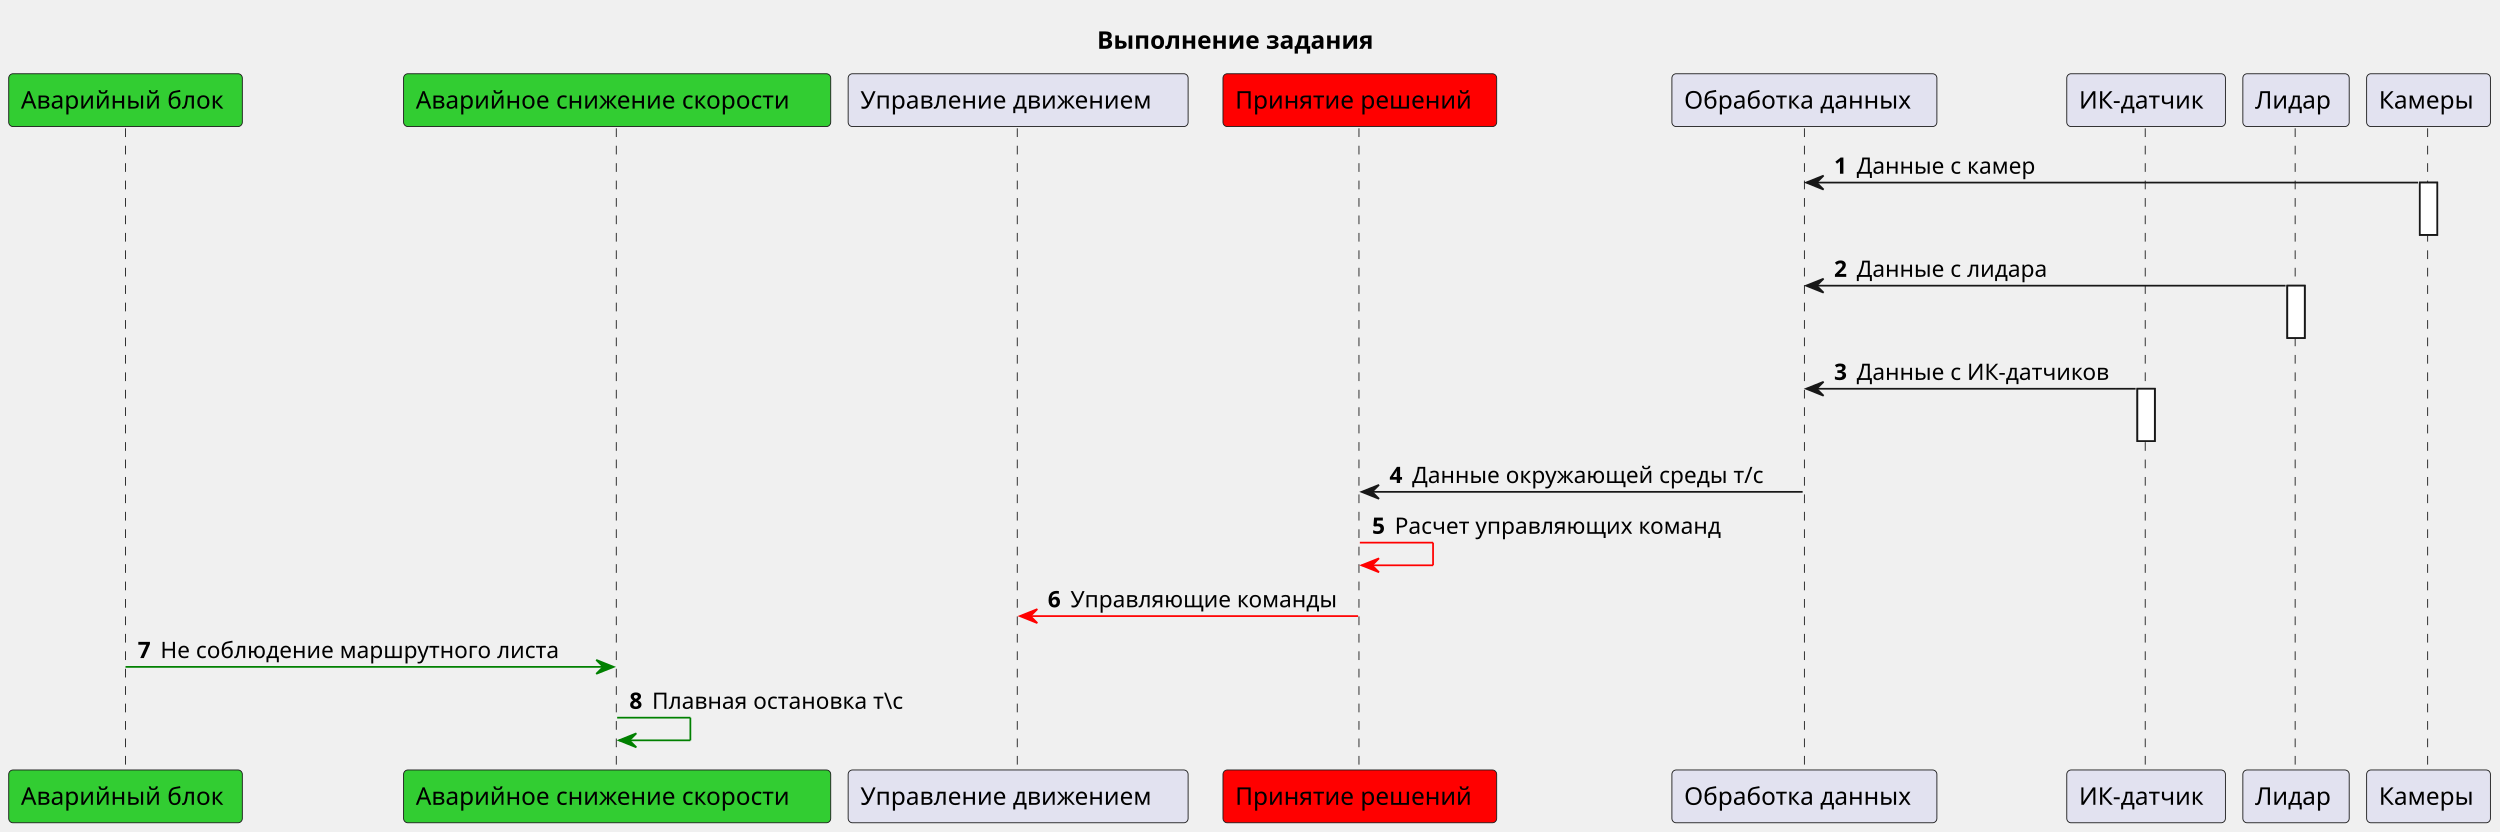
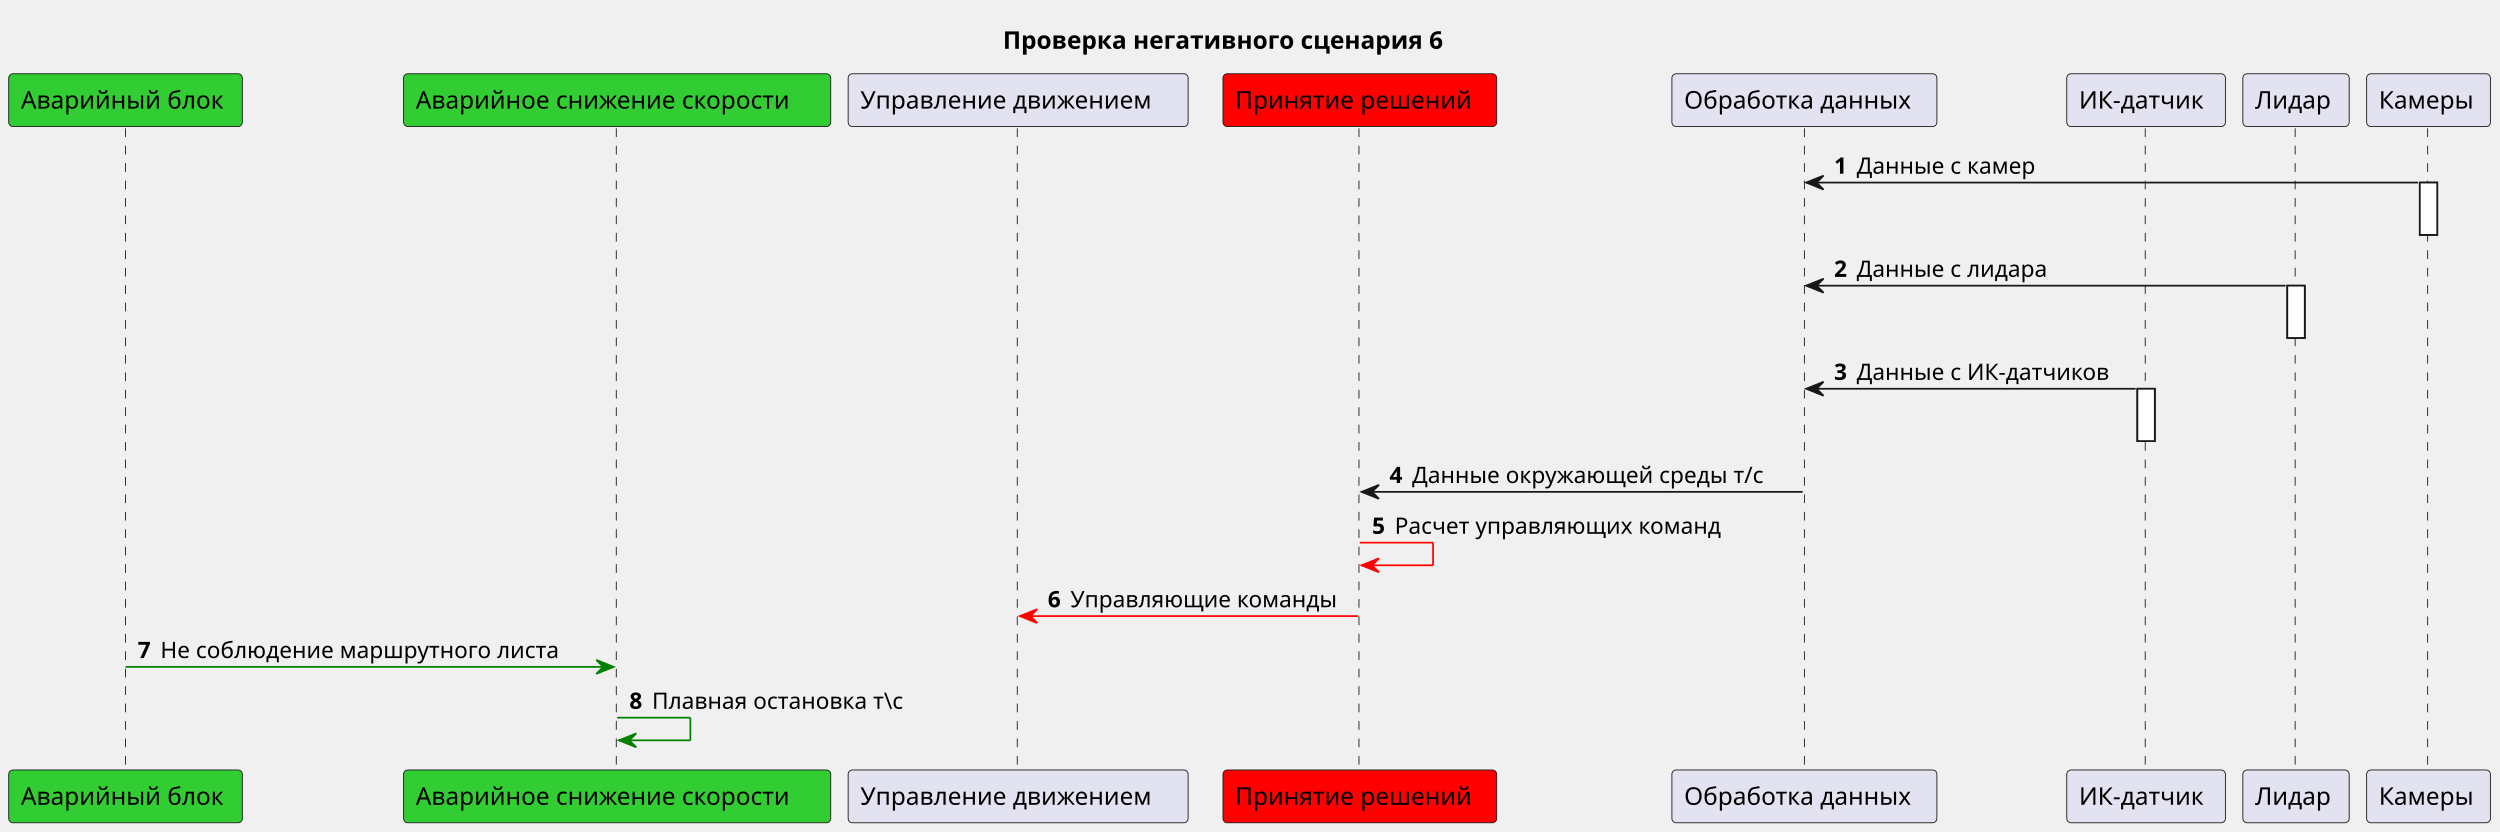
<svg xmlns="http://www.w3.org/2000/svg" contentStyleType="text/css" height="477px" preserveAspectRatio="none" style="width:1434px;height:477px;background:#FFFFFF;" version="1.1" viewBox="0 0 1434 477" width="1434px" zoomAndPan="magnify">
  <defs />
  <g>
-     <text fill="#000000" font-family="sans-serif" font-size="14" font-weight="bold" lengthAdjust="spacing" textLength="174" x="629.25" y="27.995">Выполнение задания</text>
+     <text fill="#000000" font-family="sans-serif" font-size="14" font-weight="bold" lengthAdjust="spacing" textLength="282" x="575.25" y="27.995">Проверка негативного сценария 6</text>
    <rect fill="#FFFFFF" height="30" style="stroke:#181818;stroke-width:1.0;" width="10" x="1226" y="222.992" />
    <rect fill="#FFFFFF" height="30" style="stroke:#181818;stroke-width:1.0;" width="10" x="1312" y="163.859" />
    <rect fill="#FFFFFF" height="30" style="stroke:#181818;stroke-width:1.0;" width="10" x="1388" y="104.727" />
    <line style="stroke:#181818;stroke-width:0.5;stroke-dasharray:5.0,5.0;" x1="72" x2="72" y1="73.594" y2="442.656" />
    <line style="stroke:#181818;stroke-width:0.5;stroke-dasharray:5.0,5.0;" x1="353.5" x2="353.5" y1="73.594" y2="442.656" />
    <line style="stroke:#181818;stroke-width:0.5;stroke-dasharray:5.0,5.0;" x1="583.5" x2="583.5" y1="73.594" y2="442.656" />
    <line style="stroke:#181818;stroke-width:0.5;stroke-dasharray:5.0,5.0;" x1="779.5" x2="779.5" y1="73.594" y2="442.656" />
    <line style="stroke:#181818;stroke-width:0.5;stroke-dasharray:5.0,5.0;" x1="1035" x2="1035" y1="73.594" y2="442.656" />
    <line style="stroke:#181818;stroke-width:0.5;stroke-dasharray:5.0,5.0;" x1="1230.5" x2="1230.5" y1="73.594" y2="442.656" />
    <line style="stroke:#181818;stroke-width:0.5;stroke-dasharray:5.0,5.0;" x1="1316.5" x2="1316.5" y1="73.594" y2="442.656" />
    <line style="stroke:#181818;stroke-width:0.5;stroke-dasharray:5.0,5.0;" x1="1392.5" x2="1392.5" y1="73.594" y2="442.656" />
    <rect fill="#32CD32" height="30.297" rx="2.5" ry="2.5" style="stroke:#181818;stroke-width:0.5;" width="134" x="5" y="42.297" />
    <text fill="#000000" font-family="sans-serif" font-size="14" lengthAdjust="spacing" textLength="120" x="12" y="62.292">Аварийный блок</text>
    <rect fill="#32CD32" height="30.297" rx="2.5" ry="2.5" style="stroke:#181818;stroke-width:0.5;" width="134" x="5" y="441.656" />
    <text fill="#000000" font-family="sans-serif" font-size="14" lengthAdjust="spacing" textLength="120" x="12" y="461.651">Аварийный блок</text>
    <rect fill="#32CD32" height="30.297" rx="2.5" ry="2.5" style="stroke:#181818;stroke-width:0.5;" width="245" x="231.5" y="42.297" />
    <text fill="#000000" font-family="sans-serif" font-size="14" lengthAdjust="spacing" textLength="231" x="238.5" y="62.292">Аварийное снижение скорости</text>
    <rect fill="#32CD32" height="30.297" rx="2.5" ry="2.5" style="stroke:#181818;stroke-width:0.5;" width="245" x="231.5" y="441.656" />
    <text fill="#000000" font-family="sans-serif" font-size="14" lengthAdjust="spacing" textLength="231" x="238.5" y="461.651">Аварийное снижение скорости</text>
    <rect fill="#E2E2F0" height="30.297" rx="2.5" ry="2.5" style="stroke:#181818;stroke-width:0.5;" width="195" x="486.5" y="42.297" />
    <text fill="#000000" font-family="sans-serif" font-size="14" lengthAdjust="spacing" textLength="177" x="493.5" y="62.292">Управление движением</text>
    <rect fill="#E2E2F0" height="30.297" rx="2.5" ry="2.5" style="stroke:#181818;stroke-width:0.5;" width="195" x="486.5" y="441.656" />
    <text fill="#000000" font-family="sans-serif" font-size="14" lengthAdjust="spacing" textLength="177" x="493.5" y="461.651">Управление движением</text>
    <rect fill="#FF0000" height="30.297" rx="2.5" ry="2.5" style="stroke:#181818;stroke-width:0.5;" width="157" x="701.5" y="42.297" />
    <text fill="#000000" font-family="sans-serif" font-size="14" lengthAdjust="spacing" textLength="143" x="708.5" y="62.292">Принятие решений</text>
    <rect fill="#FF0000" height="30.297" rx="2.5" ry="2.5" style="stroke:#181818;stroke-width:0.5;" width="157" x="701.5" y="441.656" />
    <text fill="#000000" font-family="sans-serif" font-size="14" lengthAdjust="spacing" textLength="143" x="708.5" y="461.651">Принятие решений</text>
    <rect fill="#E2E2F0" height="30.297" rx="2.5" ry="2.5" style="stroke:#181818;stroke-width:0.5;" width="152" x="959" y="42.297" />
    <text fill="#000000" font-family="sans-serif" font-size="14" lengthAdjust="spacing" textLength="138" x="966" y="62.292">Обработка данных</text>
    <rect fill="#E2E2F0" height="30.297" rx="2.5" ry="2.5" style="stroke:#181818;stroke-width:0.5;" width="152" x="959" y="441.656" />
    <text fill="#000000" font-family="sans-serif" font-size="14" lengthAdjust="spacing" textLength="138" x="966" y="461.651">Обработка данных</text>
    <rect fill="#E2E2F0" height="30.297" rx="2.5" ry="2.5" style="stroke:#181818;stroke-width:0.5;" width="91" x="1185.5" y="42.297" />
    <text fill="#000000" font-family="sans-serif" font-size="14" lengthAdjust="spacing" textLength="77" x="1192.5" y="62.292">ИК-датчик</text>
    <rect fill="#E2E2F0" height="30.297" rx="2.5" ry="2.5" style="stroke:#181818;stroke-width:0.5;" width="91" x="1185.5" y="441.656" />
    <text fill="#000000" font-family="sans-serif" font-size="14" lengthAdjust="spacing" textLength="77" x="1192.5" y="461.651">ИК-датчик</text>
    <rect fill="#E2E2F0" height="30.297" rx="2.5" ry="2.5" style="stroke:#181818;stroke-width:0.5;" width="61" x="1286.5" y="42.297" />
    <text fill="#000000" font-family="sans-serif" font-size="14" lengthAdjust="spacing" textLength="47" x="1293.5" y="62.292">Лидар</text>
    <rect fill="#E2E2F0" height="30.297" rx="2.5" ry="2.5" style="stroke:#181818;stroke-width:0.5;" width="61" x="1286.5" y="441.656" />
    <text fill="#000000" font-family="sans-serif" font-size="14" lengthAdjust="spacing" textLength="47" x="1293.5" y="461.651">Лидар</text>
    <rect fill="#E2E2F0" height="30.297" rx="2.5" ry="2.5" style="stroke:#181818;stroke-width:0.5;" width="71" x="1357.5" y="42.297" />
    <text fill="#000000" font-family="sans-serif" font-size="14" lengthAdjust="spacing" textLength="57" x="1364.5" y="62.292">Камеры</text>
    <rect fill="#E2E2F0" height="30.297" rx="2.5" ry="2.5" style="stroke:#181818;stroke-width:0.5;" width="71" x="1357.5" y="441.656" />
    <text fill="#000000" font-family="sans-serif" font-size="14" lengthAdjust="spacing" textLength="57" x="1364.5" y="461.651">Камеры</text>
    <rect fill="#FFFFFF" height="30" style="stroke:#181818;stroke-width:1.0;" width="10" x="1226" y="222.992" />
    <rect fill="#FFFFFF" height="30" style="stroke:#181818;stroke-width:1.0;" width="10" x="1312" y="163.859" />
    <rect fill="#FFFFFF" height="30" style="stroke:#181818;stroke-width:1.0;" width="10" x="1388" y="104.727" />
    <polygon fill="#181818" points="1046,100.727,1036,104.727,1046,108.727,1042,104.727" style="stroke:#181818;stroke-width:1.0;" />
    <line style="stroke:#181818;stroke-width:1.0;" x1="1040" x2="1387" y1="104.727" y2="104.727" />
    <text fill="#000000" font-family="sans-serif" font-size="13" font-weight="bold" lengthAdjust="spacing" textLength="9" x="1052" y="99.661">1</text>
    <text fill="#000000" font-family="sans-serif" font-size="13" lengthAdjust="spacing" textLength="109" x="1065" y="99.661">Данные с камер</text>
    <polygon fill="#181818" points="1046,159.859,1036,163.859,1046,167.859,1042,163.859" style="stroke:#181818;stroke-width:1.0;" />
    <line style="stroke:#181818;stroke-width:1.0;" x1="1040" x2="1311" y1="163.859" y2="163.859" />
    <text fill="#000000" font-family="sans-serif" font-size="13" font-weight="bold" lengthAdjust="spacing" textLength="9" x="1052" y="158.793">2</text>
    <text fill="#000000" font-family="sans-serif" font-size="13" lengthAdjust="spacing" textLength="118" x="1065" y="158.793">Данные с лидара</text>
    <polygon fill="#181818" points="1046,218.992,1036,222.992,1046,226.992,1042,222.992" style="stroke:#181818;stroke-width:1.0;" />
    <line style="stroke:#181818;stroke-width:1.0;" x1="1040" x2="1225" y1="222.992" y2="222.992" />
    <text fill="#000000" font-family="sans-serif" font-size="13" font-weight="bold" lengthAdjust="spacing" textLength="9" x="1052" y="217.926">3</text>
    <text fill="#000000" font-family="sans-serif" font-size="13" lengthAdjust="spacing" textLength="159" x="1065" y="217.926">Данные с ИК-датчиков</text>
    <polygon fill="#181818" points="791,278.125,781,282.125,791,286.125,787,282.125" style="stroke:#181818;stroke-width:1.0;" />
    <line style="stroke:#181818;stroke-width:1.0;" x1="785" x2="1034" y1="282.125" y2="282.125" />
    <text fill="#000000" font-family="sans-serif" font-size="13" font-weight="bold" lengthAdjust="spacing" textLength="9" x="797" y="277.059">4</text>
    <text fill="#000000" font-family="sans-serif" font-size="13" lengthAdjust="spacing" textLength="218" x="810" y="277.059">Данные окружающей среды т/с</text>
    <line style="stroke:#FF0000;stroke-width:1.0;" x1="780" x2="822" y1="311.258" y2="311.258" />
    <line style="stroke:#FF0000;stroke-width:1.0;" x1="822" x2="822" y1="311.258" y2="324.258" />
    <line style="stroke:#FF0000;stroke-width:1.0;" x1="781" x2="822" y1="324.258" y2="324.258" />
    <polygon fill="#FF0000" points="791,320.258,781,324.258,791,328.258,787,324.258" style="stroke:#FF0000;stroke-width:1.0;" />
    <text fill="#000000" font-family="sans-serif" font-size="13" font-weight="bold" lengthAdjust="spacing" textLength="9" x="787" y="306.192">5</text>
    <text fill="#000000" font-family="sans-serif" font-size="13" lengthAdjust="spacing" textLength="200" x="800" y="306.192">Расчет управляющих команд</text>
    <polygon fill="#FF0000" points="595,349.391,585,353.391,595,357.391,591,353.391" style="stroke:#FF0000;stroke-width:1.0;" />
    <line style="stroke:#FF0000;stroke-width:1.0;" x1="589" x2="779" y1="353.391" y2="353.391" />
    <text fill="#000000" font-family="sans-serif" font-size="13" font-weight="bold" lengthAdjust="spacing" textLength="9" x="601" y="348.325">6</text>
    <text fill="#000000" font-family="sans-serif" font-size="13" lengthAdjust="spacing" textLength="159" x="614" y="348.325">Управляющие команды</text>
    <polygon fill="#008000" points="342,378.523,352,382.523,342,386.523,346,382.523" style="stroke:#008000;stroke-width:1.0;" />
    <line style="stroke:#008000;stroke-width:1.0;" x1="72" x2="348" y1="382.523" y2="382.523" />
    <text fill="#000000" font-family="sans-serif" font-size="13" font-weight="bold" lengthAdjust="spacing" textLength="9" x="79" y="377.457">7</text>
    <text fill="#000000" font-family="sans-serif" font-size="13" lengthAdjust="spacing" textLength="245" x="92" y="377.457">Не соблюдение маршрутного листа</text>
    <line style="stroke:#008000;stroke-width:1.0;" x1="354" x2="396" y1="411.656" y2="411.656" />
    <line style="stroke:#008000;stroke-width:1.0;" x1="396" x2="396" y1="411.656" y2="424.656" />
    <line style="stroke:#008000;stroke-width:1.0;" x1="355" x2="396" y1="424.656" y2="424.656" />
    <polygon fill="#008000" points="365,420.656,355,424.656,365,428.656,361,424.656" style="stroke:#008000;stroke-width:1.0;" />
    <text fill="#000000" font-family="sans-serif" font-size="13" font-weight="bold" lengthAdjust="spacing" textLength="9" x="361" y="406.59">8</text>
    <text fill="#000000" font-family="sans-serif" font-size="13" lengthAdjust="spacing" textLength="157" x="374" y="406.59">Плавная остановка т\с</text>
  </g>
</svg>
